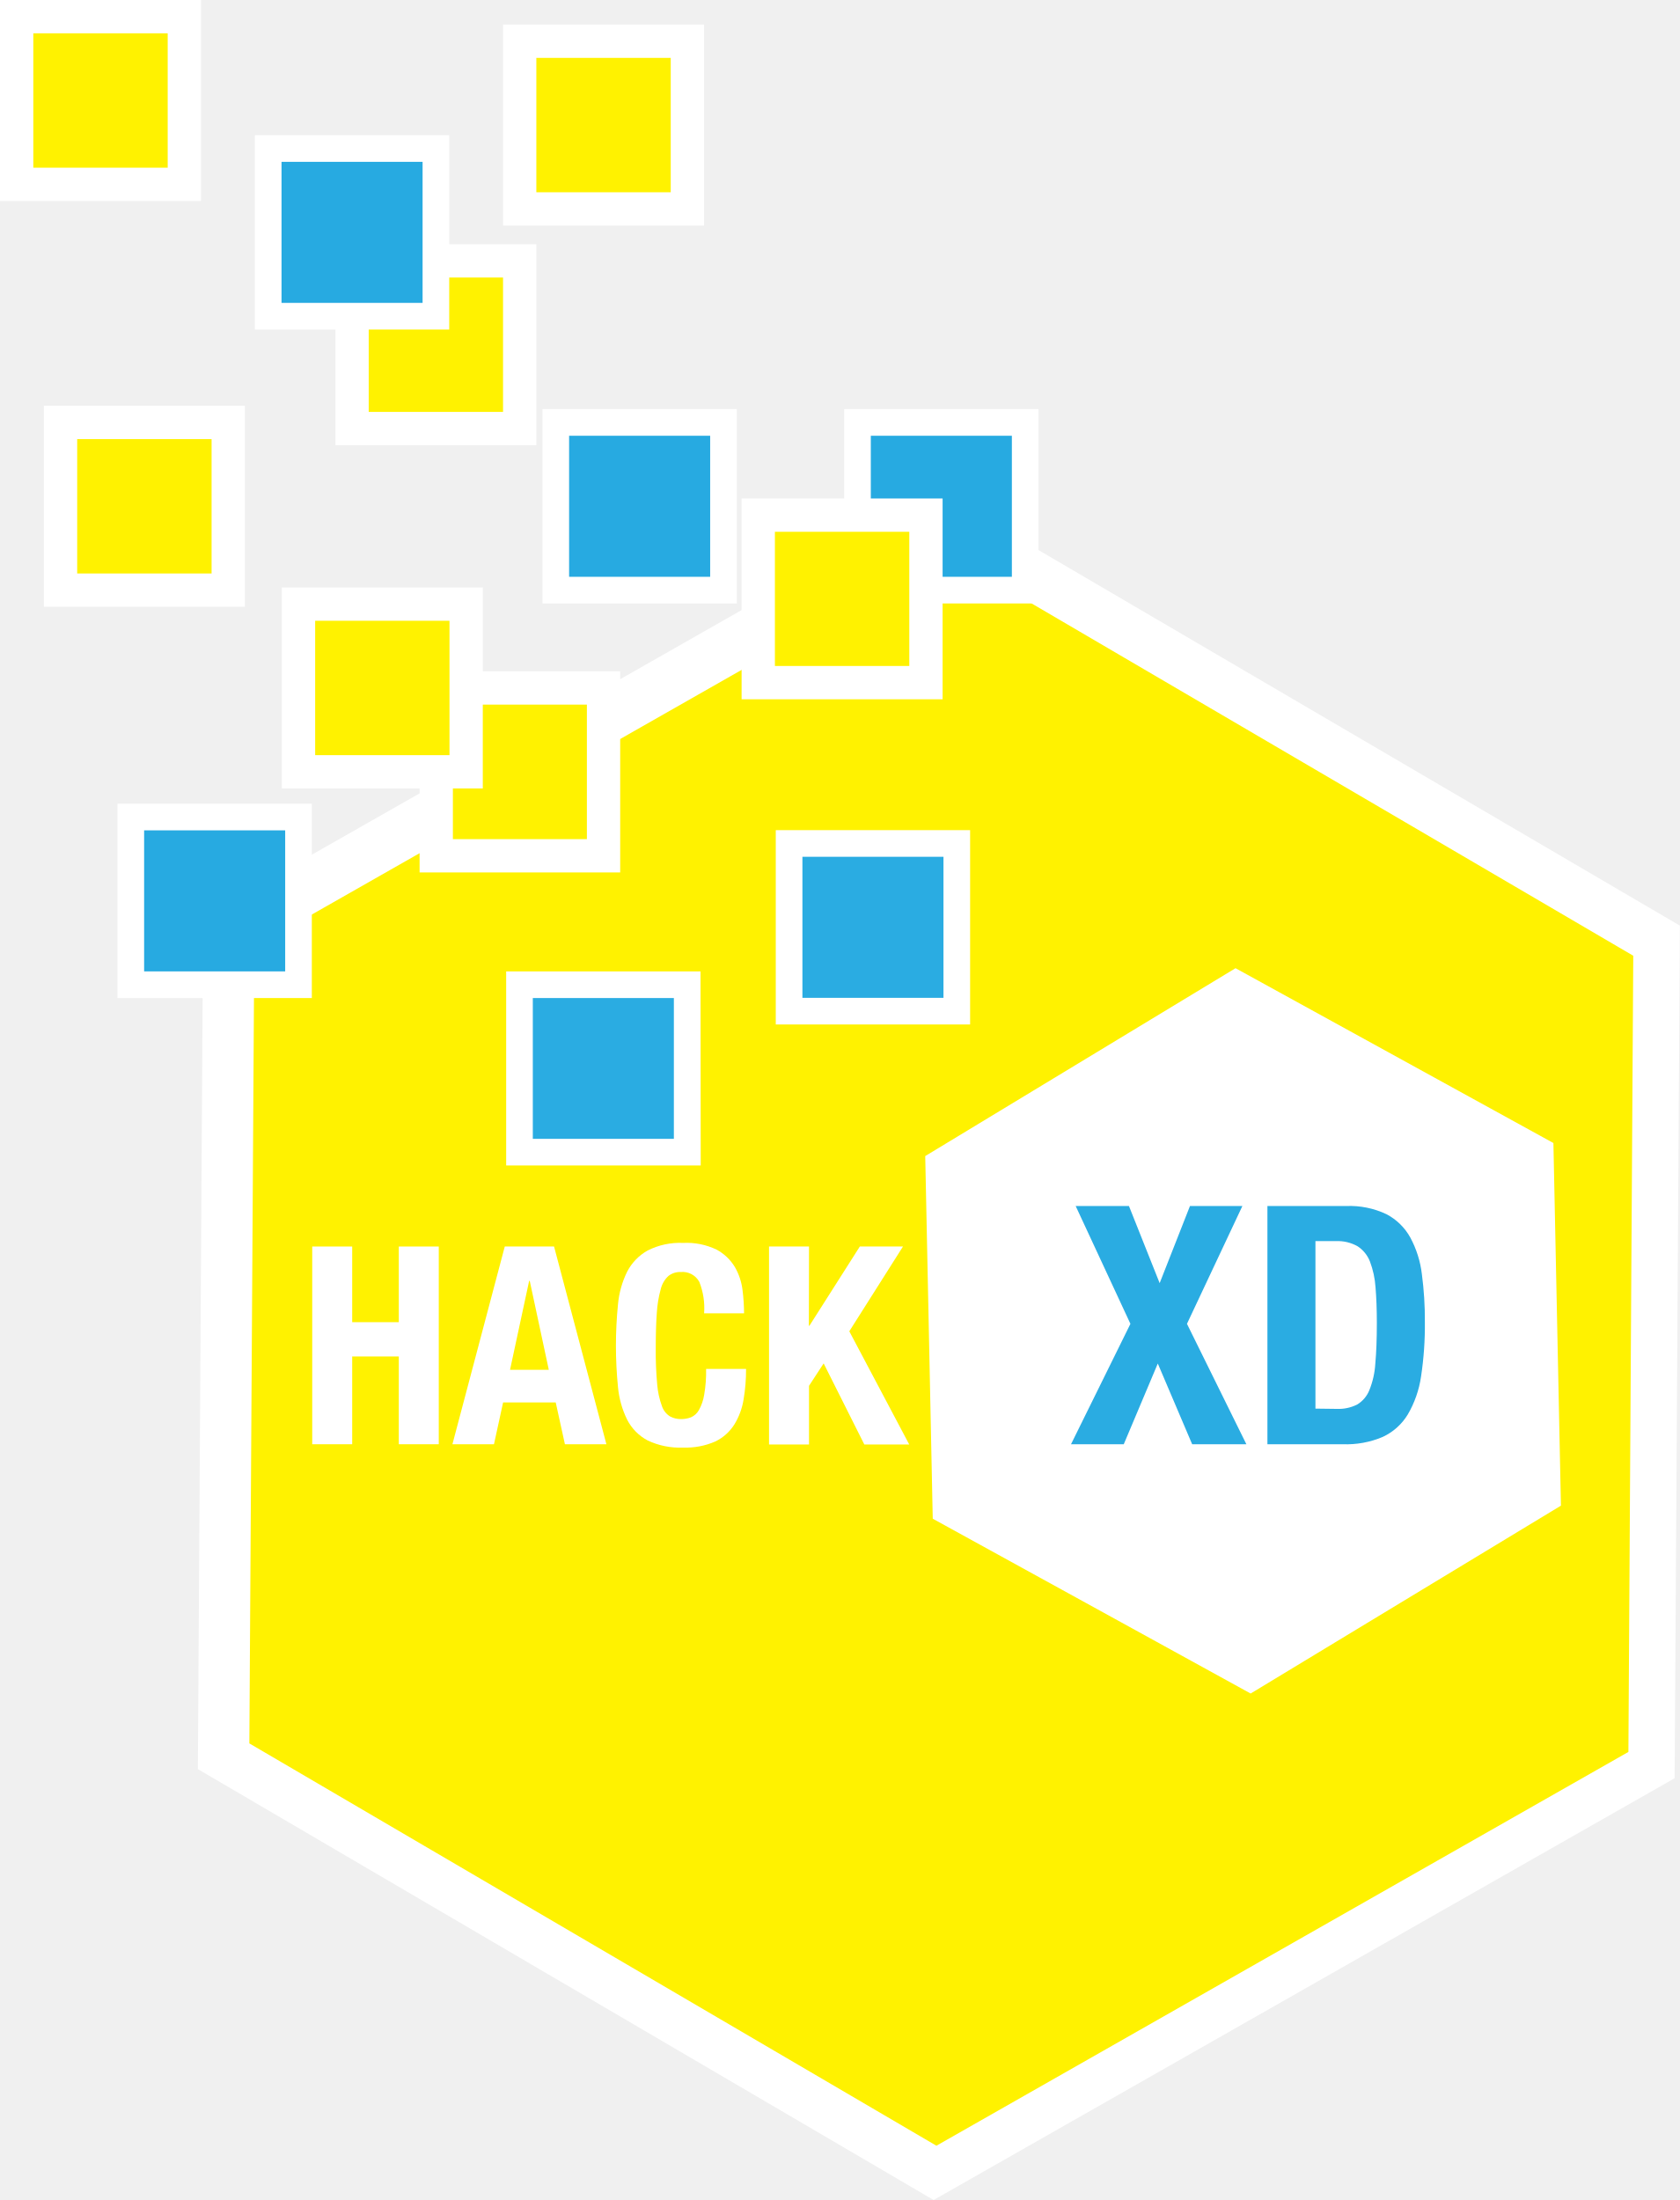
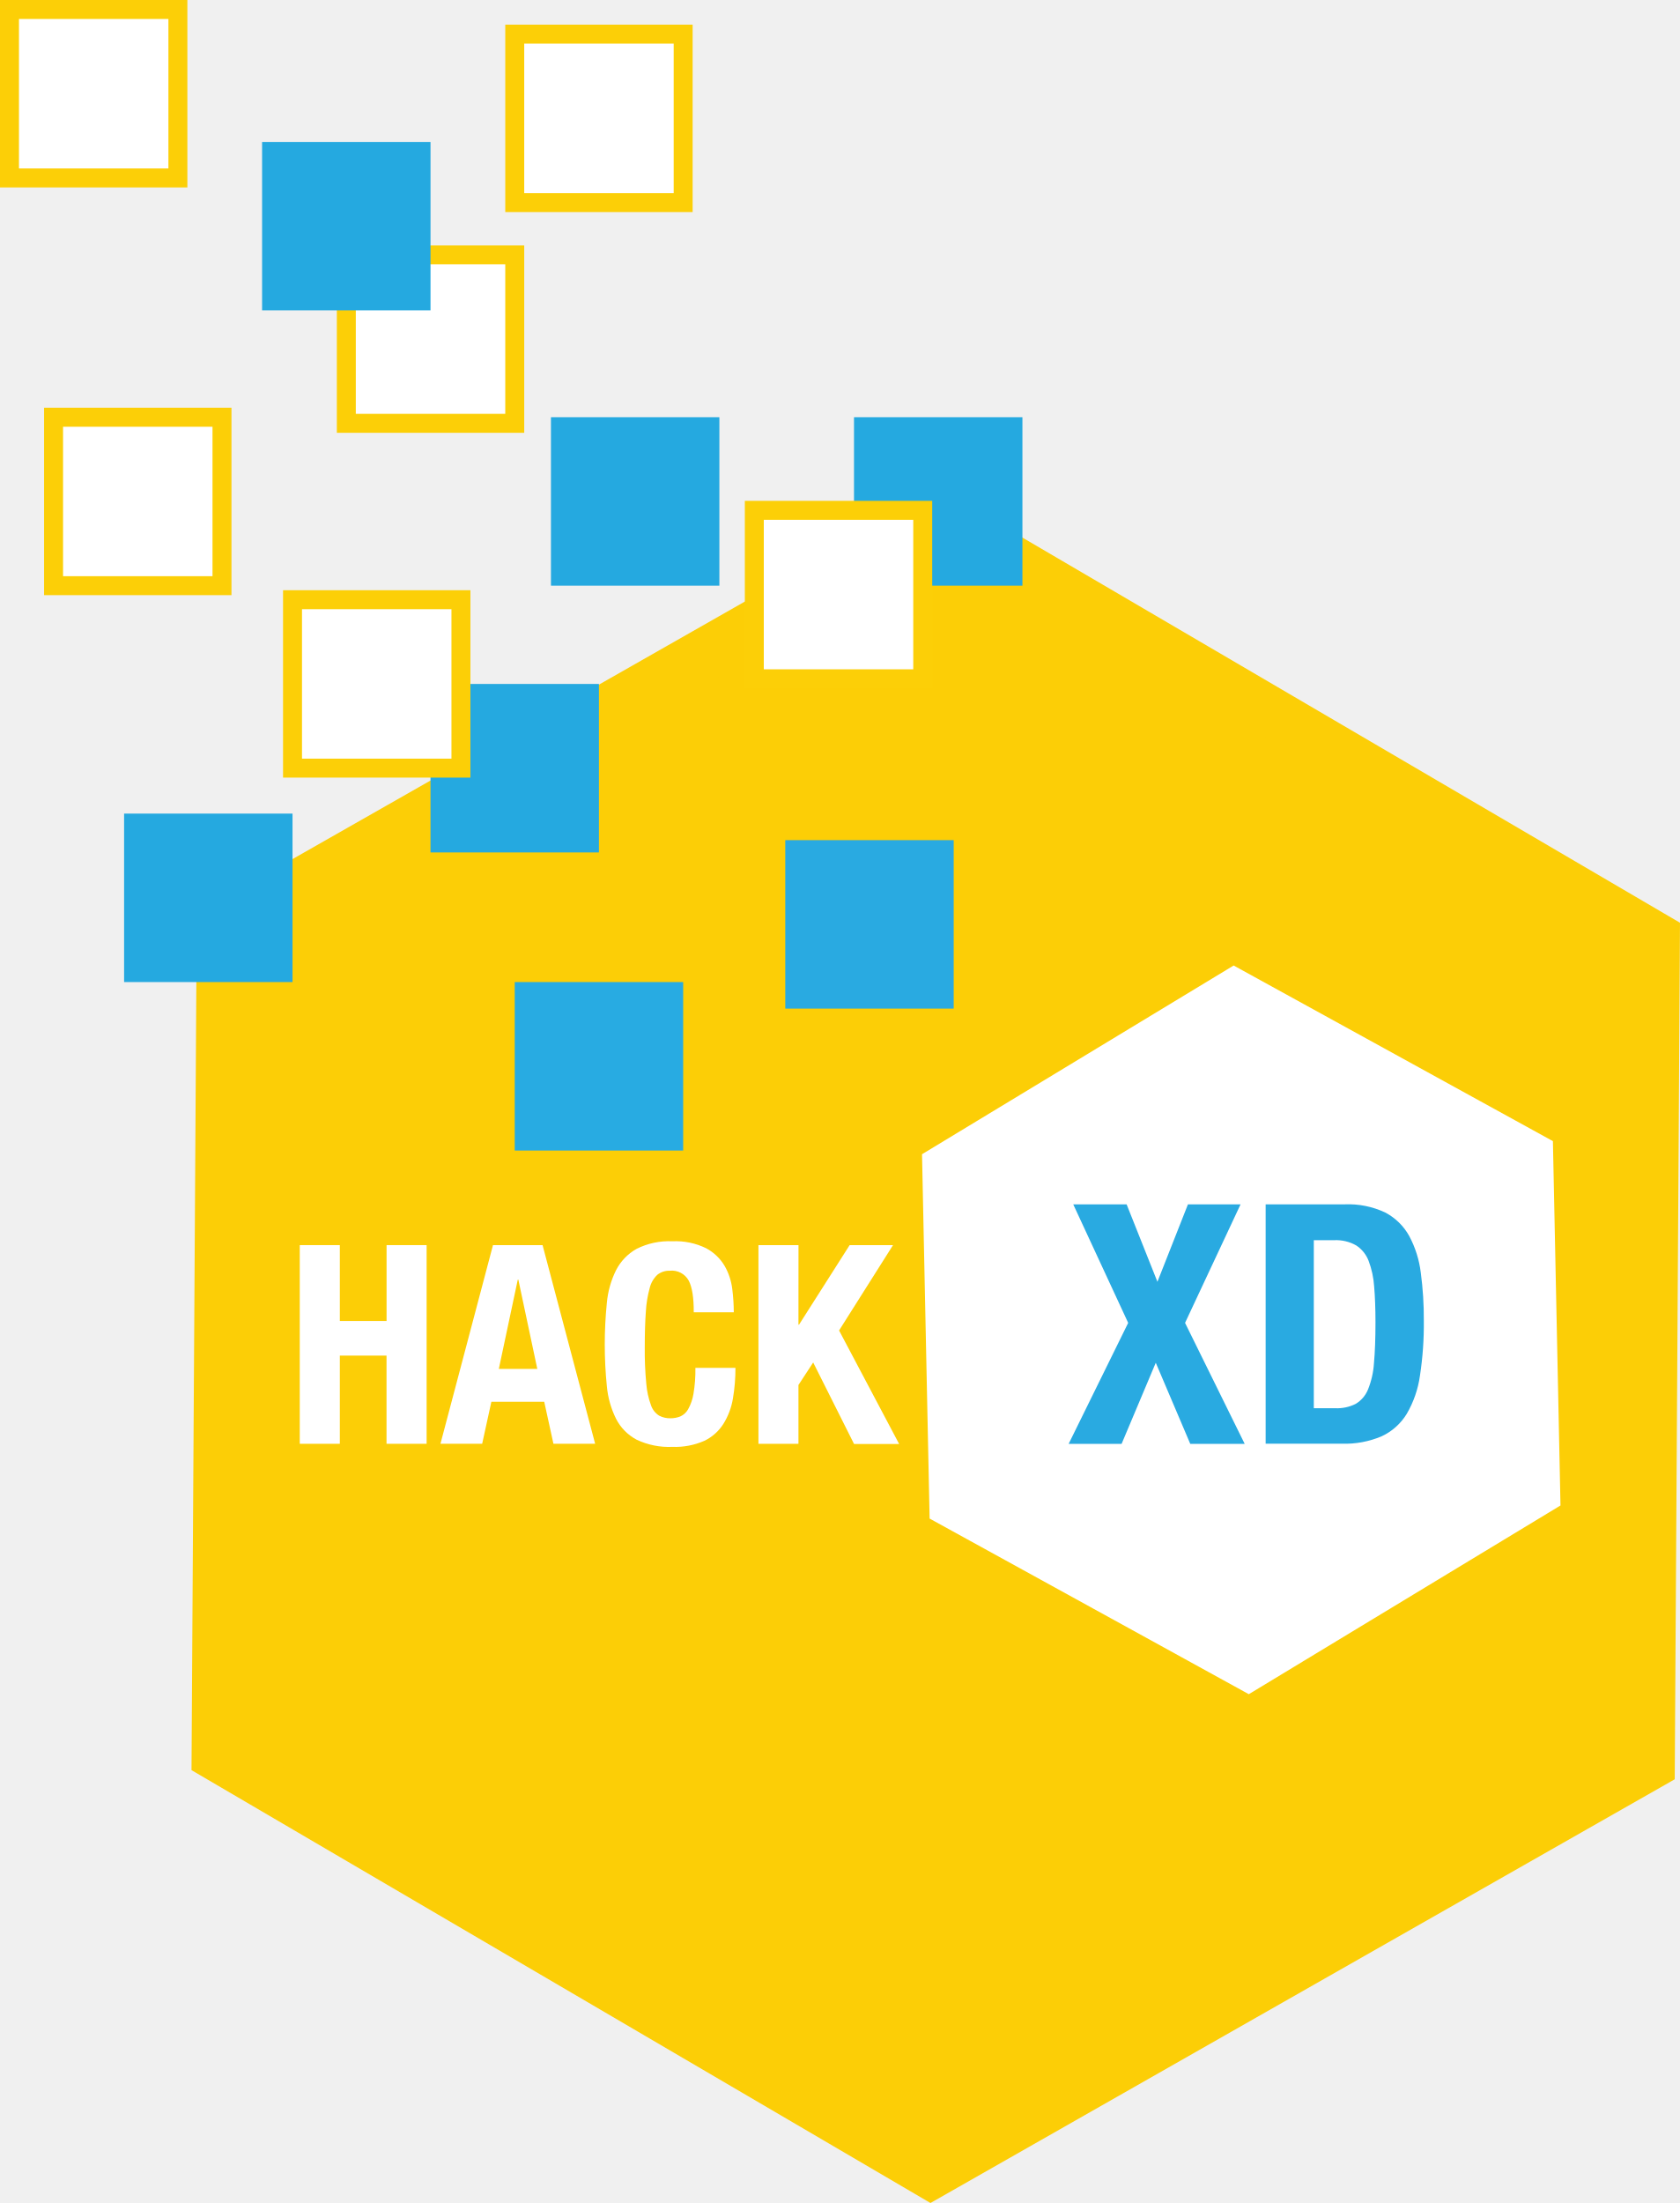
- <svg xmlns="http://www.w3.org/2000/svg" viewBox="0 0 252.23 330.34">
+ <svg xmlns="http://www.w3.org/2000/svg" viewBox="0 0 354.41 464.62">
  <defs>
-     <style>.cls-1{fill:#fff;}.cls-2{fill:#fff200;}.cls-3{fill:#2aace2;}.cls-4{fill:#27aae1;}</style>
+     <style>.cls-1{fill:#fcce06;}.cls-2{fill:#fff;}.cls-3{fill:#29aae1;}.cls-4{fill:#25a9e0;}.cls-5{fill:#fccf07;}.cls-6{fill:#28abe2;}</style>
  </defs>
  <g id="Layer_2" data-name="Layer 2">
    <g id="Layer_1-2" data-name="Layer 1">
-       <polygon class="cls-1" points="251.44 267.01 140.18 330.34 29.71 265.64 30.5 137.63 141.76 74.3 252.23 138.99 251.44 267.01" />
-       <polygon class="cls-2" points="244.5 263.06 140.6 322.19 37.44 261.78 38.18 142.24 142.07 83.1 245.23 143.51 244.5 263.06" />
-       <polygon class="cls-1" points="187.78 254.29 140.05 228.04 138.92 173.59 185.51 145.38 233.24 171.63 234.37 226.08 187.78 254.29" />
-       <path class="cls-1" d="M52.88,187.17v11.36h7V187.17h6v29.69h-6V203.68h-7v13.18h-6V187.17Z" />
-       <path class="cls-1" d="M83.19,187.17l7.86,29.69H84.82l-1.38-6.28h-7.9l-1.37,6.28H67.93l7.86-29.69Zm-.79,18.51-2.86-13.35h-.09l-2.87,13.35Z" />
-       <path class="cls-1" d="M105,192.48a2.86,2.86,0,0,0-2.8-1.48,2.8,2.8,0,0,0-1.85.6,4,4,0,0,0-1.15,2,17.11,17.11,0,0,0-.58,3.53c-.11,1.46-.16,3.24-.16,5.34a52.89,52.89,0,0,0,.22,5.45,12.26,12.26,0,0,0,.71,3.22,2.9,2.9,0,0,0,1.21,1.54,3.37,3.37,0,0,0,1.68.4,4,4,0,0,0,1.48-.27,2.51,2.51,0,0,0,1.18-1.08,7.05,7.05,0,0,0,.79-2.29,20.36,20.36,0,0,0,.29-3.89h6a26.69,26.69,0,0,1-.37,4.57,10.32,10.32,0,0,1-1.4,3.79,6.94,6.94,0,0,1-2.86,2.54,11.06,11.06,0,0,1-4.81.91,11.3,11.3,0,0,1-5.36-1.08,7.31,7.31,0,0,1-3.06-3.12,13.94,13.94,0,0,1-1.37-4.87,62.66,62.66,0,0,1,0-12.45,13.93,13.93,0,0,1,1.37-4.88,7.69,7.69,0,0,1,3.06-3.18,10.69,10.69,0,0,1,5.36-1.15,10.35,10.35,0,0,1,5,1,7.14,7.14,0,0,1,2.77,2.64,9.13,9.13,0,0,1,1.14,3.45,29,29,0,0,1,.23,3.48h-6A10.64,10.64,0,0,0,105,192.48Z" />
-       <path class="cls-1" d="M121.45,199.07h.08l7.57-11.9h6.48l-8.06,12.73,9,17h-6.74l-6.11-12.18-2.2,3.37v8.81h-6V187.17h6Z" />
-       <path class="cls-3" d="M169.51,181.09l4.61,11.58,4.55-11.58h7.87l-8.32,17.69,8.92,18.08H179l-5.16-12.12-5.11,12.12h-7.92l8.92-18.08-8.22-17.69Z" />
-       <path class="cls-3" d="M202.12,181.09a12.89,12.89,0,0,1,6.06,1.23,8.71,8.71,0,0,1,3.58,3.51,15.43,15.43,0,0,1,1.73,5.48,52,52,0,0,1,.45,7.17,51.34,51.34,0,0,1-.57,8.19,15.8,15.8,0,0,1-2,5.73,8.65,8.65,0,0,1-3.76,3.36,14,14,0,0,1-6,1.1H190.3V181.09Zm-1.4,30.46a6.22,6.22,0,0,0,3.05-.65,4.43,4.43,0,0,0,1.83-2.15,12.6,12.6,0,0,0,.9-4c.15-1.64.23-3.67.23-6.11,0-2-.07-3.83-.2-5.36a13.39,13.39,0,0,0-.83-3.84,4.8,4.8,0,0,0-1.85-2.3,6.05,6.05,0,0,0-3.28-.78h-3.06v25.15Z" />
-       <rect class="cls-2" x="65.44" y="103.3" width="25.18" height="25.18" />
-       <path class="cls-1" d="M93.12,131H63V100.8H93.12ZM68,126H88.12V105.8H68Z" />
-       <rect class="cls-4" x="83.45" y="63.43" width="25.18" height="25.18" />
-       <path class="cls-1" d="M110.63,90.61H81.45V61.43h29.18Zm-25.18-4h21.18V65.43H85.45Z" />
-       <rect class="cls-2" x="44.82" y="90.71" width="25.18" height="25.18" />
-       <path class="cls-1" d="M72.49,118.39H42.32V88.21H72.49Zm-25.17-5H67.49V93.21H47.32Z" />
-       <rect class="cls-2" x="52.86" y="39.17" width="25.18" height="25.18" />
-       <path class="cls-1" d="M80.53,66.85H50.36V36.67H80.53Zm-25.17-5H75.53V41.67H55.36Z" />
-       <rect class="cls-4" x="19.64" y="122.68" width="25.18" height="25.18" />
-       <path class="cls-1" d="M46.82,149.86H17.64V120.68H46.82Zm-25.18-4H42.82V124.68H21.64Z" />
-       <rect class="cls-2" x="78.03" y="6.19" width="25.18" height="25.18" />
-       <path class="cls-1" d="M105.71,33.87H75.53V3.69h30.18Zm-25.18-5h20.18V8.69H80.53Z" />
-       <rect class="cls-4" x="40.27" y="22.3" width="25.18" height="25.18" />
-       <path class="cls-1" d="M67.45,49.48H38.27V20.3H67.45Zm-25.18-4H63.45V24.3H42.27Z" />
-       <rect class="cls-4" x="128.75" y="63.43" width="25.18" height="25.18" />
-       <path class="cls-1" d="M155.93,90.61H126.75V61.43h29.18Zm-25.18-4h21.18V65.43H130.75Z" />
-       <rect class="cls-2" x="9.09" y="63.43" width="25.18" height="25.18" />
-       <path class="cls-1" d="M36.77,91.11H6.59V60.93H36.77Zm-25.18-5H31.77V65.93H11.59Z" />
-       <rect class="cls-2" x="2.5" y="2.5" width="25.18" height="25.18" />
-       <path class="cls-1" d="M30.18,30.18H0V0H30.18ZM5,25.18H25.18V5H5Z" />
-       <rect class="cls-2" x="113.85" y="77.35" width="25.18" height="25.18" />
-       <path class="cls-1" d="M141.53,105H111.35V74.85h30.18Zm-25.18-5h20.18V79.85H116.35Z" />
-       <rect class="cls-3" x="118.48" y="126.65" width="25.18" height="25.18" />
-       <path class="cls-1" d="M145.66,153.83H116.48V124.65h29.18Zm-25.18-4h21.18V128.65H120.48Z" />
-       <rect class="cls-3" x="78.03" y="147.86" width="25.18" height="25.18" />
-       <path class="cls-1" d="M105.21,175H76V145.86h29.18ZM80,171h21.18V149.86H80Z" />
+       <polyline class="cls-1" points="41.51 192.68 198.51 103.32 354.41 194.61 353.3 375.26 196.29 464.62 40.4 373.33" />
+       <polygon class="cls-1" points="343.49 369.68 196.88 453.13 51.31 367.88 52.35 199.19 198.96 115.74 344.53 200.99 343.49 369.68" />
+       <polygon class="cls-2" points="263.45 357.31 196.11 320.27 194.51 243.43 260.25 203.63 327.6 240.67 329.2 317.51 263.45 357.31" />
+       <path class="cls-2" d="M71.69,262.6v16h9.86v-16H90V304.5H81.54V285.9H71.69v18.6H63.24V262.6Z" />
+       <path class="cls-2" d="M114.46,262.6l11.09,41.89h-8.8l-1.94-8.86H103.66l-1.94,8.86h-8.8L104,262.6Zm-1.11,26.11-4-18.83h-.12l-4,18.83Z" />
+       <path class="cls-2" d="M145.29,270.08a4.06,4.06,0,0,0-4-2.08,4,4,0,0,0-2.61.85,5.65,5.65,0,0,0-1.61,2.76,23.5,23.5,0,0,0-.82,5q-.23,3.08-.23,7.54a73,73,0,0,0,.32,7.69,17,17,0,0,0,1,4.55,4.16,4.16,0,0,0,1.7,2.17,4.9,4.9,0,0,0,2.38.56,5.62,5.62,0,0,0,2.08-.38,3.53,3.53,0,0,0,1.67-1.53,9.93,9.93,0,0,0,1.12-3.23,29.55,29.55,0,0,0,.41-5.49h8.45a37.76,37.76,0,0,1-.53,6.45,14.6,14.6,0,0,1-2,5.34,9.77,9.77,0,0,1-4,3.58,15.34,15.34,0,0,1-6.78,1.29,15.94,15.94,0,0,1-7.57-1.53,10.28,10.28,0,0,1-4.31-4.4,19.37,19.37,0,0,1-1.94-6.87,87.87,87.87,0,0,1,0-17.57,19.43,19.43,0,0,1,1.94-6.89,10.84,10.84,0,0,1,4.31-4.49,15.21,15.21,0,0,1,7.57-1.61,14.61,14.61,0,0,1,7.13,1.47,10,10,0,0,1,3.9,3.73,12.91,12.91,0,0,1,1.61,4.87,40.14,40.14,0,0,1,.32,4.9h-8.45Q146.38,272.16,145.29,270.08Z" />
+       <path class="cls-2" d="M168.44,279.38h.12l10.68-16.78h9.15l-11.38,18,12.67,23.94h-9.51l-8.62-17.19-3.11,4.75V304.5H160V262.6h8.45Z" />
+       <path class="cls-3" d="M237.67,254l6.5,16.33L250.61,254h11.1L250,279l12.58,25.52H251.1l-7.28-17.11-7.21,17.11H225.44L238,279l-11.59-25Z" />
+       <path class="cls-3" d="M283.69,254a18.2,18.2,0,0,1,8.55,1.73,12.33,12.33,0,0,1,5.05,4.95,22,22,0,0,1,2.44,7.74,72.93,72.93,0,0,1,.64,10.11,71.72,71.72,0,0,1-.81,11.56,22.07,22.07,0,0,1-2.79,8.09,12.25,12.25,0,0,1-5.3,4.74,19.85,19.85,0,0,1-8.41,1.56H267V254Zm-2,43a8.75,8.75,0,0,0,4.31-.92,6.3,6.3,0,0,0,2.58-3,17.77,17.77,0,0,0,1.27-5.58q.32-3.46.32-8.62,0-4.31-.28-7.56a18.69,18.69,0,0,0-1.17-5.41,6.75,6.75,0,0,0-2.62-3.25,8.59,8.59,0,0,0-4.63-1.1h-4.31V297Z" />
+       <rect class="cls-4" x="90.82" y="144.25" width="35.53" height="35.53" />
+       <rect class="cls-4" x="116.23" y="87.99" width="35.53" height="35.53" />
+       <rect class="cls-2" x="61.71" y="126.48" width="35.53" height="35.53" />
+       <path class="cls-5" d="M99.24,164H59.71V124.48H99.24Zm-35.53-4H95.24V128.48H63.71Z" />
+       <rect class="cls-2" x="73.06" y="53.75" width="35.53" height="35.53" />
+       <path class="cls-5" d="M110.59,91.28H71.06V51.75h39.53Zm-35.53-4h31.53V55.75H75.06Z" />
+       <rect class="cls-4" x="26.18" y="171.59" width="35.53" height="35.53" />
+       <rect class="cls-2" x="108.59" y="7.2" width="35.53" height="35.53" />
+       <path class="cls-5" d="M146.12,44.73H106.59V5.2h39.53Zm-35.53-4h31.53V9.2H110.59Z" />
+       <rect class="cls-4" x="55.29" y="29.94" width="35.53" height="35.53" />
+       <rect class="cls-4" x="180.16" y="87.99" width="35.53" height="35.53" />
+       <rect class="cls-2" x="11.3" y="87.99" width="35.53" height="35.53" />
+       <path class="cls-5" d="M48.83,125.52H9.3V86H48.83Zm-35.53-4H44.83V90H13.3Z" />
+       <rect class="cls-2" x="2" y="2" width="35.53" height="35.53" />
+       <path class="cls-5" d="M39.53,39.53H0V0H39.53ZM4,35.53H35.53V4H4Z" />
+       <rect class="cls-2" x="159.13" y="107.63" width="35.53" height="35.53" />
+       <path class="cls-5" d="M196.66,145.16H157.13V105.63h39.53Zm-35.53-4h31.53V109.63H161.13Z" />
+       <rect class="cls-3" x="165.66" y="177.19" width="35.53" height="35.53" />
+       <rect class="cls-6" x="108.59" y="207.12" width="35.53" height="35.53" />
    </g>
  </g>
</svg>
